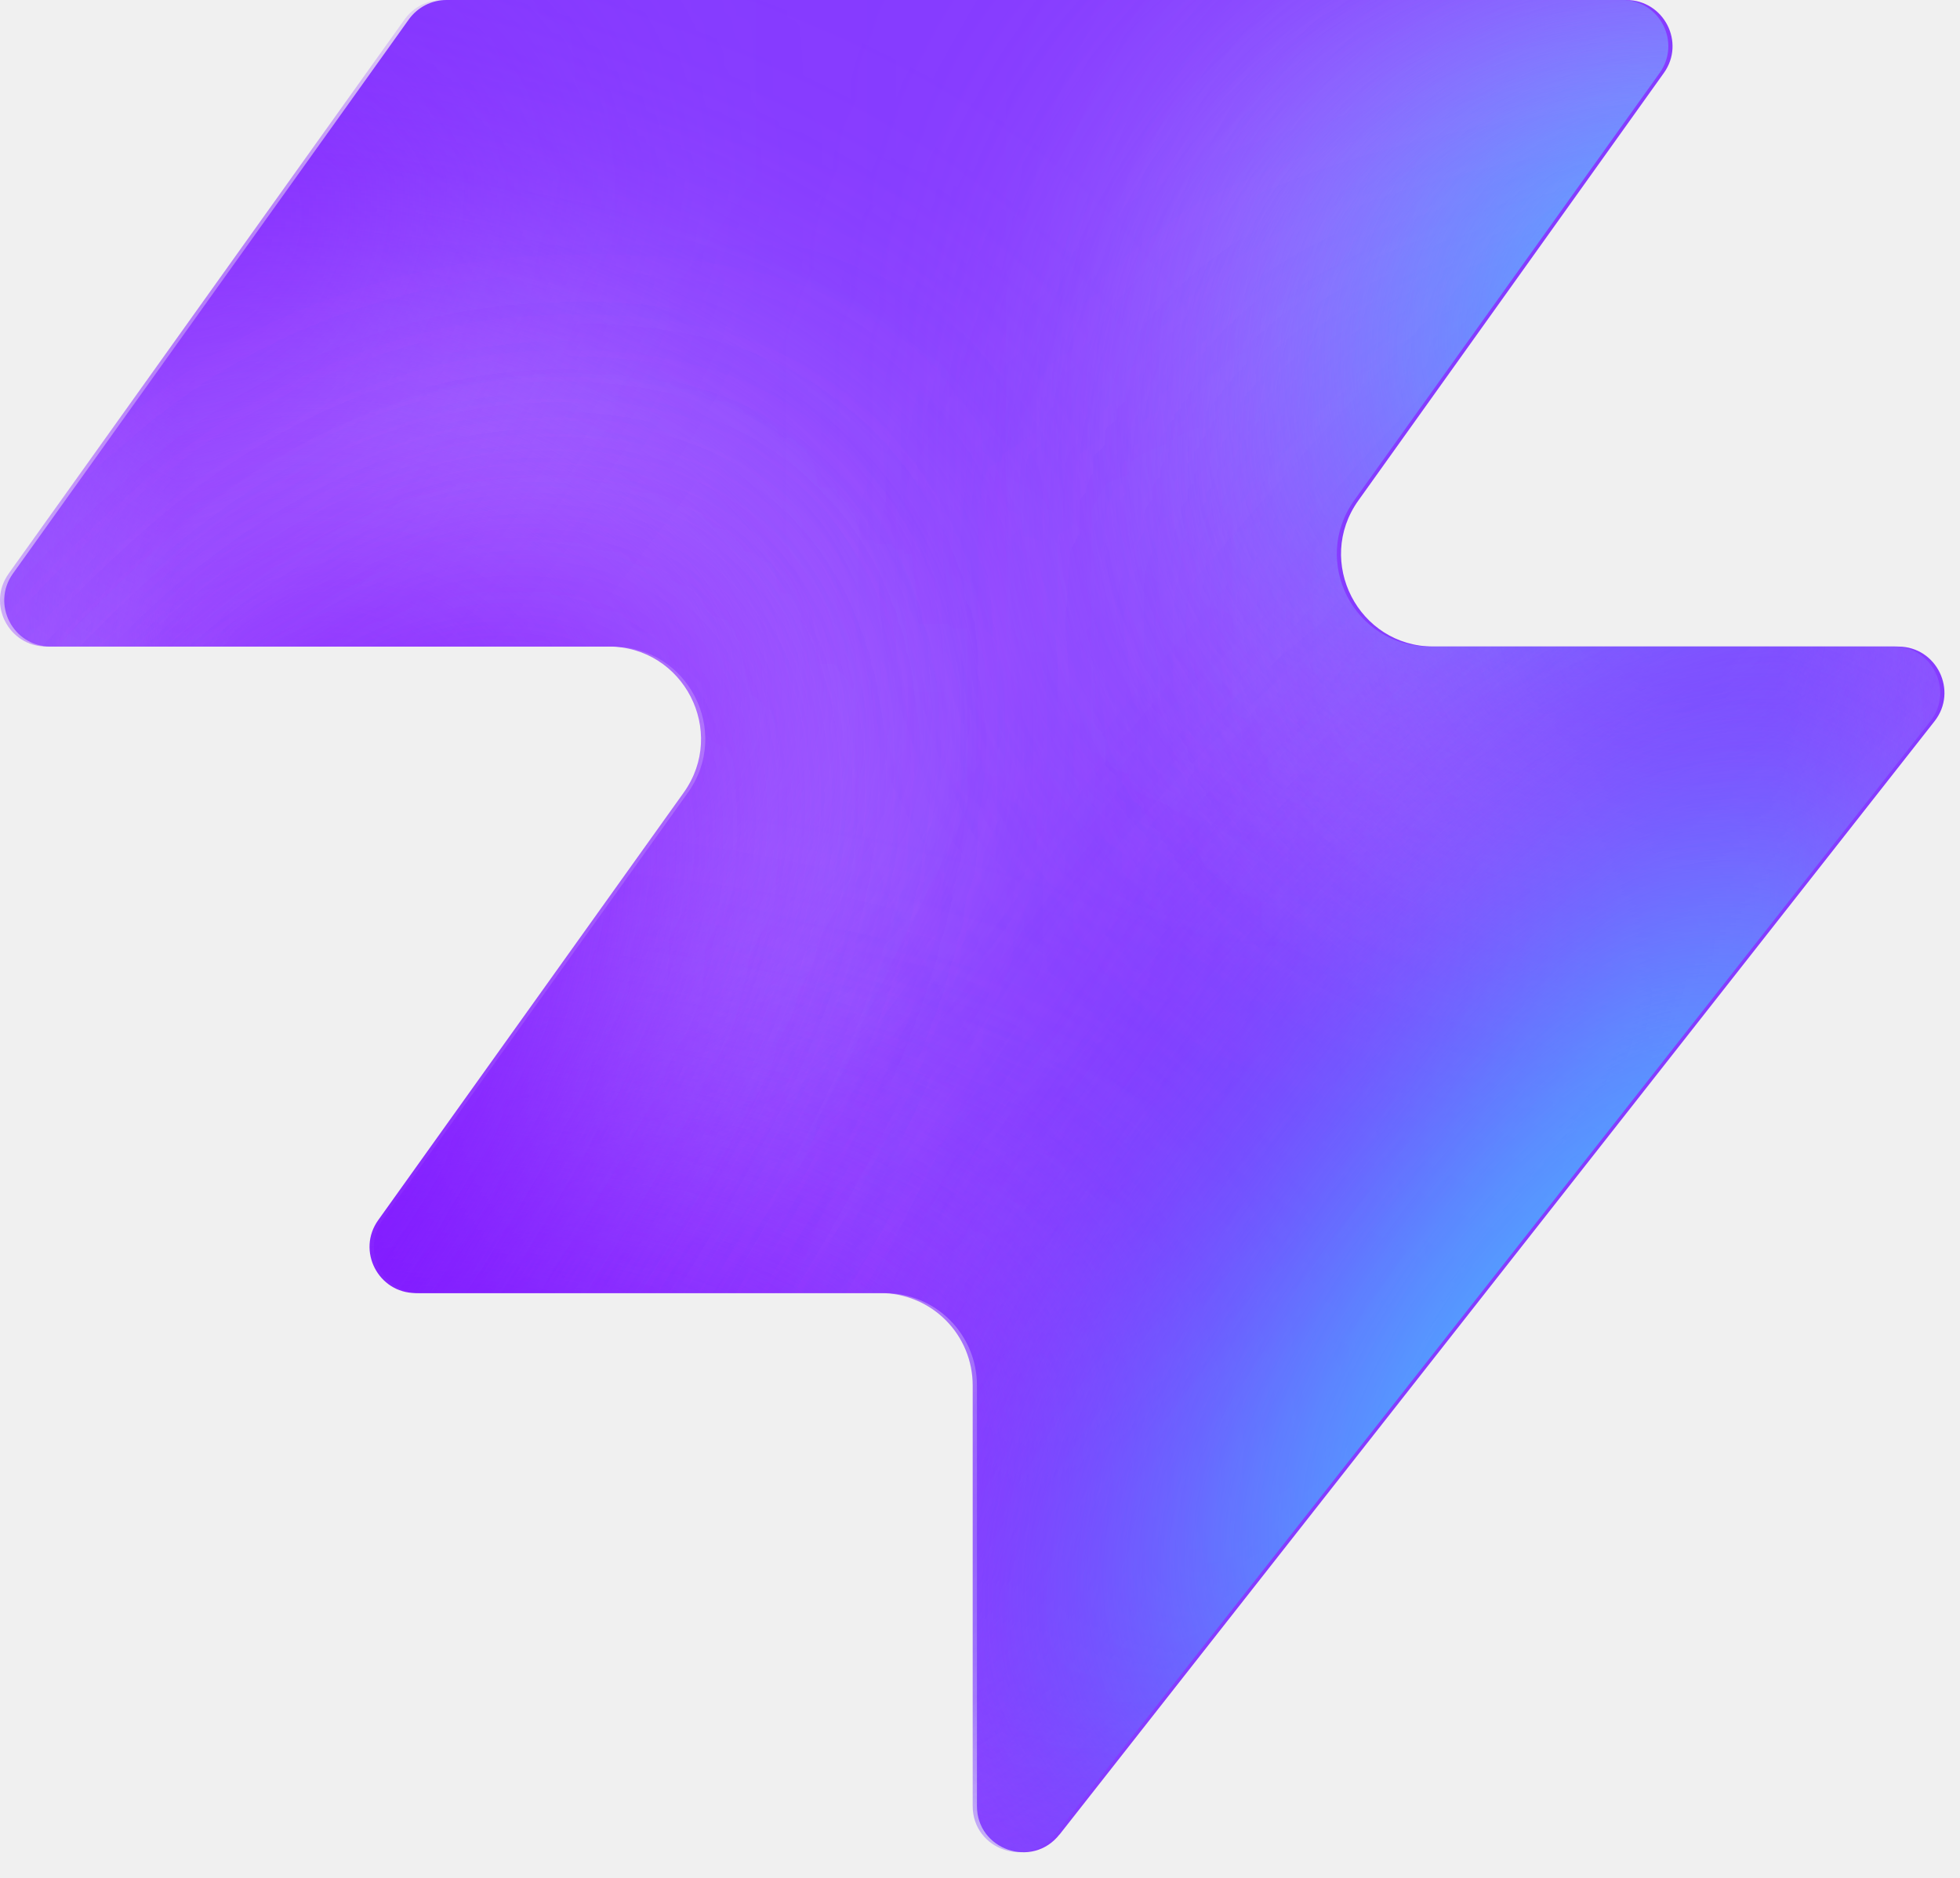
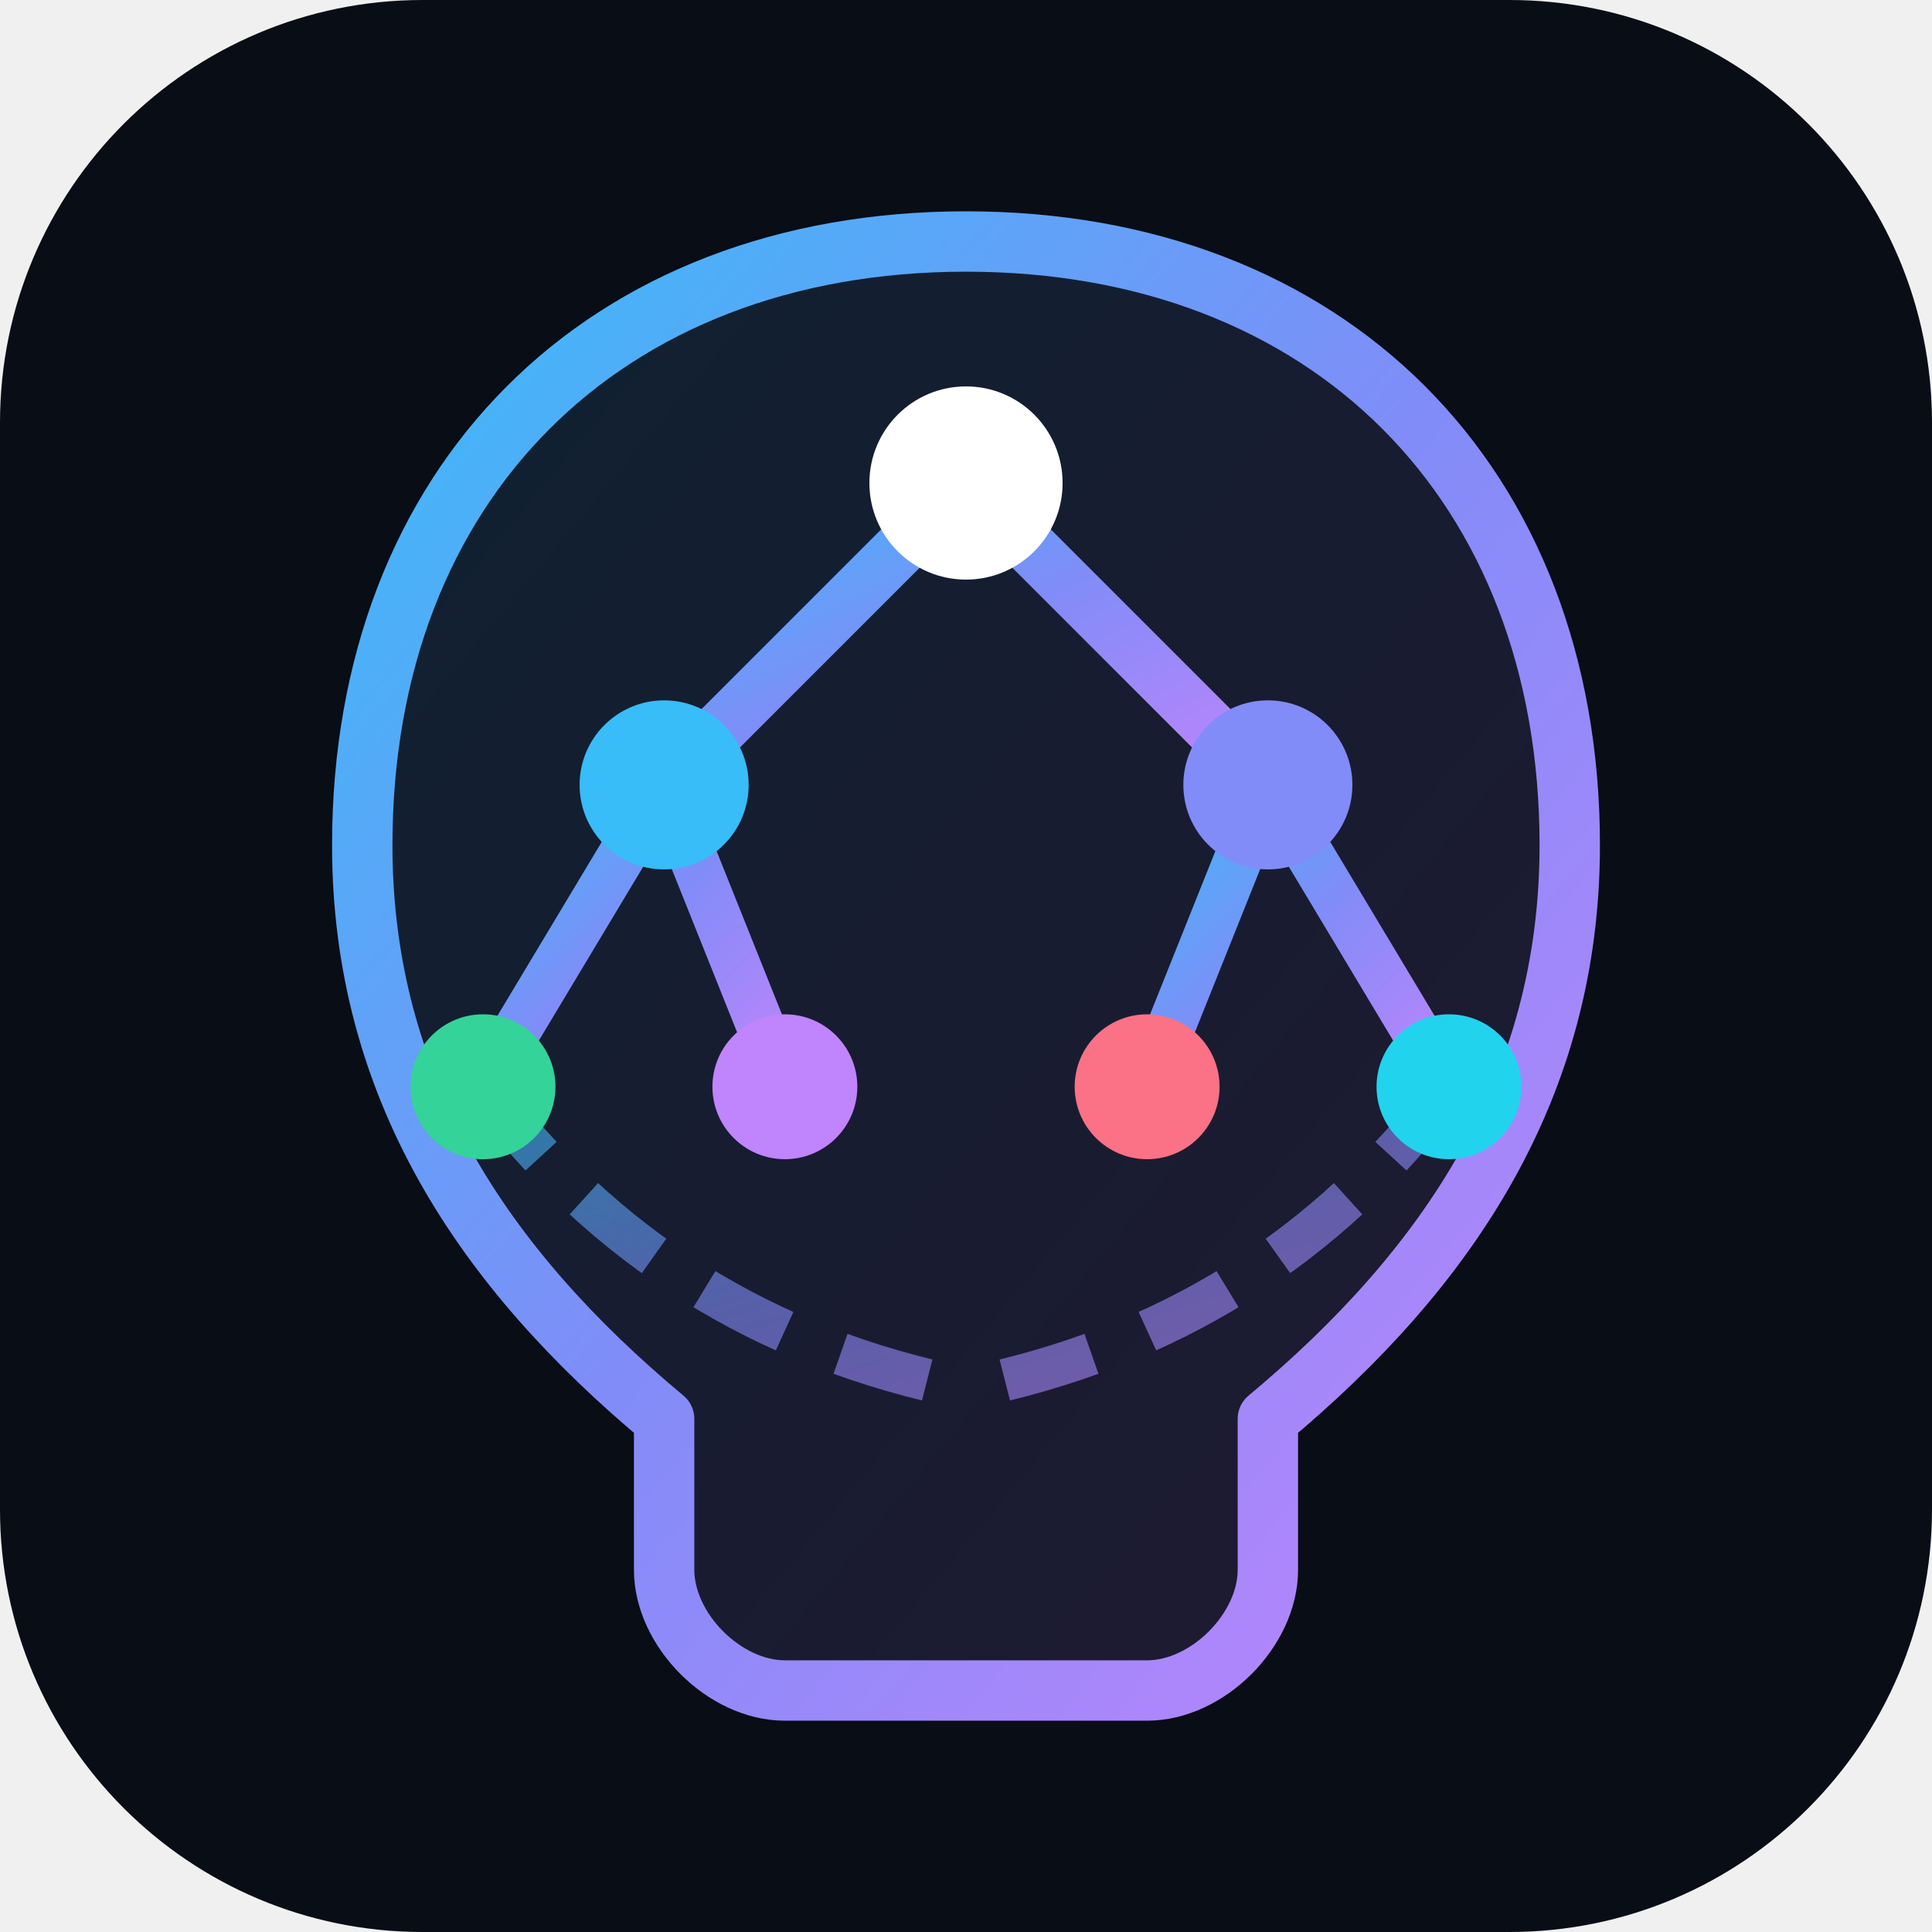
- <svg xmlns="http://www.w3.org/2000/svg" width="48" height="46" fill="none" viewBox="0 0 48 46">
-   <path fill="#863bff" d="M25.946 44.938c-.664.845-2.021.375-2.021-.698V33.937a2.26 2.26 0 0 0-2.262-2.262H10.287c-.92 0-1.456-1.04-.92-1.788l7.48-10.471c1.07-1.497 0-3.578-1.842-3.578H1.237c-.92 0-1.456-1.04-.92-1.788L10.013.474c.214-.297.556-.474.92-.474h28.894c.92 0 1.456 1.04.92 1.788l-7.48 10.471c-1.07 1.498 0 3.579 1.842 3.579h11.377c.943 0 1.473 1.088.89 1.83L25.947 44.94z" style="fill:#863bff;fill:color(display-p3 .525 .23 1);fill-opacity:1" />
-   <mask id="a" width="48" height="46" x="0" y="0" maskUnits="userSpaceOnUse" style="mask-type:alpha">
-     <path fill="#000" d="M25.842 44.938c-.664.844-2.021.375-2.021-.698V33.937a2.26 2.26 0 0 0-2.262-2.262H10.183c-.92 0-1.456-1.04-.92-1.788l7.48-10.471c1.07-1.498 0-3.579-1.842-3.579H1.133c-.92 0-1.456-1.04-.92-1.787L9.91.473c.214-.297.556-.474.92-.474h28.894c.92 0 1.456 1.04.92 1.788l-7.48 10.471c-1.07 1.498 0 3.578 1.842 3.578h11.377c.943 0 1.473 1.088.89 1.832L25.843 44.94z" style="fill:#000;fill-opacity:1" />
-   </mask>
-   <g mask="url(#a)">
-     <g filter="url(#b)">
-       <ellipse cx="5.508" cy="14.704" fill="#ede6ff" rx="5.508" ry="14.704" style="fill:#ede6ff;fill:color(display-p3 .927 .903 1);fill-opacity:1" transform="matrix(.00324 1 1 -.00324 -4.47 31.516)" />
-     </g>
-     <g filter="url(#c)">
-       <ellipse cx="10.399" cy="29.851" fill="#ede6ff" rx="10.399" ry="29.851" style="fill:#ede6ff;fill:color(display-p3 .927 .903 1);fill-opacity:1" transform="matrix(.00324 1 1 -.00324 -39.328 7.883)" />
-     </g>
-     <g filter="url(#d)">
-       <ellipse cx="5.508" cy="30.487" fill="#7e14ff" rx="5.508" ry="30.487" style="fill:#7e14ff;fill:color(display-p3 .492 .077 1);fill-opacity:1" transform="rotate(89.814 -25.913 -14.639)scale(1 -1)" />
-     </g>
-     <g filter="url(#e)">
-       <ellipse cx="5.508" cy="30.599" fill="#7e14ff" rx="5.508" ry="30.599" style="fill:#7e14ff;fill:color(display-p3 .492 .077 1);fill-opacity:1" transform="rotate(89.814 -32.644 -3.334)scale(1 -1)" />
-     </g>
-     <g filter="url(#f)">
-       <ellipse cx="5.508" cy="30.599" fill="#7e14ff" rx="5.508" ry="30.599" style="fill:#7e14ff;fill:color(display-p3 .492 .077 1);fill-opacity:1" transform="matrix(.00324 1 1 -.00324 -34.34 30.47)" />
-     </g>
-     <g filter="url(#g)">
-       <ellipse cx="14.072" cy="22.078" fill="#ede6ff" rx="14.072" ry="22.078" style="fill:#ede6ff;fill:color(display-p3 .927 .903 1);fill-opacity:1" transform="rotate(93.35 24.506 48.493)scale(-1 1)" />
-     </g>
-     <g filter="url(#h)">
-       <ellipse cx="3.47" cy="21.501" fill="#7e14ff" rx="3.47" ry="21.501" style="fill:#7e14ff;fill:color(display-p3 .492 .077 1);fill-opacity:1" transform="rotate(89.009 28.708 47.59)scale(-1 1)" />
-     </g>
-     <g filter="url(#i)">
-       <ellipse cx="3.47" cy="21.501" fill="#7e14ff" rx="3.47" ry="21.501" style="fill:#7e14ff;fill:color(display-p3 .492 .077 1);fill-opacity:1" transform="rotate(89.009 28.708 47.59)scale(-1 1)" />
-     </g>
-     <g filter="url(#j)">
-       <ellipse cx=".387" cy="8.972" fill="#7e14ff" rx="4.407" ry="29.108" style="fill:#7e14ff;fill:color(display-p3 .492 .077 1);fill-opacity:1" transform="rotate(39.51 .387 8.972)" />
-     </g>
-     <g filter="url(#k)">
-       <ellipse cx="47.523" cy="-6.092" fill="#7e14ff" rx="4.407" ry="29.108" style="fill:#7e14ff;fill:color(display-p3 .492 .077 1);fill-opacity:1" transform="rotate(37.892 47.523 -6.092)" />
-     </g>
-     <g filter="url(#l)">
-       <ellipse cx="41.412" cy="6.333" fill="#47bfff" rx="5.971" ry="9.665" style="fill:#47bfff;fill:color(display-p3 .28 .748 1);fill-opacity:1" transform="rotate(37.892 41.412 6.333)" />
-     </g>
-     <g filter="url(#m)">
-       <ellipse cx="-1.879" cy="38.332" fill="#7e14ff" rx="4.407" ry="29.108" style="fill:#7e14ff;fill:color(display-p3 .492 .077 1);fill-opacity:1" transform="rotate(37.892 -1.88 38.332)" />
-     </g>
-     <g filter="url(#n)">
-       <ellipse cx="-1.879" cy="38.332" fill="#7e14ff" rx="4.407" ry="29.108" style="fill:#7e14ff;fill:color(display-p3 .492 .077 1);fill-opacity:1" transform="rotate(37.892 -1.88 38.332)" />
-     </g>
-     <g filter="url(#o)">
-       <ellipse cx="35.651" cy="29.907" fill="#7e14ff" rx="4.407" ry="29.108" style="fill:#7e14ff;fill:color(display-p3 .492 .077 1);fill-opacity:1" transform="rotate(37.892 35.651 29.907)" />
-     </g>
-     <g filter="url(#p)">
-       <ellipse cx="38.418" cy="32.4" fill="#47bfff" rx="5.971" ry="15.297" style="fill:#47bfff;fill:color(display-p3 .28 .748 1);fill-opacity:1" transform="rotate(37.892 38.418 32.4)" />
-     </g>
-   </g>
+ <svg xmlns="http://www.w3.org/2000/svg" width="512" height="512" viewBox="0 0 64 64" fill="none">
+   <rect width="64" height="64" rx="14" fill="#090d16" />
  <defs>
-     <filter id="b" width="60.045" height="41.654" x="-19.77" y="16.149" color-interpolation-filters="sRGB" filterUnits="userSpaceOnUse">
-       <feFlood flood-opacity="0" result="BackgroundImageFix" />
-       <feBlend in="SourceGraphic" in2="BackgroundImageFix" result="shape" />
-       <feGaussianBlur result="effect1_foregroundBlur_2002_17158" stdDeviation="7.659" />
-     </filter>
-     <filter id="c" width="90.34" height="51.437" x="-54.613" y="-7.533" color-interpolation-filters="sRGB" filterUnits="userSpaceOnUse">
-       <feFlood flood-opacity="0" result="BackgroundImageFix" />
-       <feBlend in="SourceGraphic" in2="BackgroundImageFix" result="shape" />
-       <feGaussianBlur result="effect1_foregroundBlur_2002_17158" stdDeviation="7.659" />
-     </filter>
-     <filter id="d" width="79.355" height="29.4" x="-49.64" y="2.03" color-interpolation-filters="sRGB" filterUnits="userSpaceOnUse">
-       <feFlood flood-opacity="0" result="BackgroundImageFix" />
-       <feBlend in="SourceGraphic" in2="BackgroundImageFix" result="shape" />
-       <feGaussianBlur result="effect1_foregroundBlur_2002_17158" stdDeviation="4.596" />
-     </filter>
-     <filter id="e" width="79.579" height="29.4" x="-45.045" y="20.029" color-interpolation-filters="sRGB" filterUnits="userSpaceOnUse">
-       <feFlood flood-opacity="0" result="BackgroundImageFix" />
-       <feBlend in="SourceGraphic" in2="BackgroundImageFix" result="shape" />
-       <feGaussianBlur result="effect1_foregroundBlur_2002_17158" stdDeviation="4.596" />
-     </filter>
-     <filter id="f" width="79.579" height="29.4" x="-43.513" y="21.178" color-interpolation-filters="sRGB" filterUnits="userSpaceOnUse">
-       <feFlood flood-opacity="0" result="BackgroundImageFix" />
-       <feBlend in="SourceGraphic" in2="BackgroundImageFix" result="shape" />
-       <feGaussianBlur result="effect1_foregroundBlur_2002_17158" stdDeviation="4.596" />
-     </filter>
-     <filter id="g" width="74.749" height="58.852" x="15.756" y="-17.901" color-interpolation-filters="sRGB" filterUnits="userSpaceOnUse">
-       <feFlood flood-opacity="0" result="BackgroundImageFix" />
-       <feBlend in="SourceGraphic" in2="BackgroundImageFix" result="shape" />
-       <feGaussianBlur result="effect1_foregroundBlur_2002_17158" stdDeviation="7.659" />
-     </filter>
-     <filter id="h" width="61.377" height="25.362" x="23.548" y="2.284" color-interpolation-filters="sRGB" filterUnits="userSpaceOnUse">
-       <feFlood flood-opacity="0" result="BackgroundImageFix" />
-       <feBlend in="SourceGraphic" in2="BackgroundImageFix" result="shape" />
-       <feGaussianBlur result="effect1_foregroundBlur_2002_17158" stdDeviation="4.596" />
-     </filter>
-     <filter id="i" width="61.377" height="25.362" x="23.548" y="2.284" color-interpolation-filters="sRGB" filterUnits="userSpaceOnUse">
-       <feFlood flood-opacity="0" result="BackgroundImageFix" />
-       <feBlend in="SourceGraphic" in2="BackgroundImageFix" result="shape" />
-       <feGaussianBlur result="effect1_foregroundBlur_2002_17158" stdDeviation="4.596" />
-     </filter>
-     <filter id="j" width="56.045" height="63.649" x="-27.636" y="-22.853" color-interpolation-filters="sRGB" filterUnits="userSpaceOnUse">
-       <feFlood flood-opacity="0" result="BackgroundImageFix" />
-       <feBlend in="SourceGraphic" in2="BackgroundImageFix" result="shape" />
-       <feGaussianBlur result="effect1_foregroundBlur_2002_17158" stdDeviation="4.596" />
-     </filter>
-     <filter id="k" width="54.814" height="64.646" x="20.116" y="-38.415" color-interpolation-filters="sRGB" filterUnits="userSpaceOnUse">
-       <feFlood flood-opacity="0" result="BackgroundImageFix" />
-       <feBlend in="SourceGraphic" in2="BackgroundImageFix" result="shape" />
-       <feGaussianBlur result="effect1_foregroundBlur_2002_17158" stdDeviation="4.596" />
-     </filter>
-     <filter id="l" width="33.541" height="35.313" x="24.641" y="-11.323" color-interpolation-filters="sRGB" filterUnits="userSpaceOnUse">
-       <feFlood flood-opacity="0" result="BackgroundImageFix" />
-       <feBlend in="SourceGraphic" in2="BackgroundImageFix" result="shape" />
-       <feGaussianBlur result="effect1_foregroundBlur_2002_17158" stdDeviation="4.596" />
-     </filter>
-     <filter id="m" width="54.814" height="64.646" x="-29.286" y="6.009" color-interpolation-filters="sRGB" filterUnits="userSpaceOnUse">
-       <feFlood flood-opacity="0" result="BackgroundImageFix" />
-       <feBlend in="SourceGraphic" in2="BackgroundImageFix" result="shape" />
-       <feGaussianBlur result="effect1_foregroundBlur_2002_17158" stdDeviation="4.596" />
-     </filter>
-     <filter id="n" width="54.814" height="64.646" x="-29.286" y="6.009" color-interpolation-filters="sRGB" filterUnits="userSpaceOnUse">
-       <feFlood flood-opacity="0" result="BackgroundImageFix" />
-       <feBlend in="SourceGraphic" in2="BackgroundImageFix" result="shape" />
-       <feGaussianBlur result="effect1_foregroundBlur_2002_17158" stdDeviation="4.596" />
-     </filter>
-     <filter id="o" width="54.814" height="64.646" x="8.244" y="-2.416" color-interpolation-filters="sRGB" filterUnits="userSpaceOnUse">
-       <feFlood flood-opacity="0" result="BackgroundImageFix" />
-       <feBlend in="SourceGraphic" in2="BackgroundImageFix" result="shape" />
-       <feGaussianBlur result="effect1_foregroundBlur_2002_17158" stdDeviation="4.596" />
-     </filter>
-     <filter id="p" width="39.409" height="43.623" x="18.713" y="10.588" color-interpolation-filters="sRGB" filterUnits="userSpaceOnUse">
-       <feFlood flood-opacity="0" result="BackgroundImageFix" />
-       <feBlend in="SourceGraphic" in2="BackgroundImageFix" result="shape" />
-       <feGaussianBlur result="effect1_foregroundBlur_2002_17158" stdDeviation="4.596" />
-     </filter>
+     <linearGradient id="mindTraceGrad" x1="0%" y1="0%" x2="100%" y2="100%">
+       <stop offset="0%" stop-color="#38bdf8" />
+       <stop offset="50%" stop-color="#818cf8" />
+       <stop offset="100%" stop-color="#c084fc" />
+     </linearGradient>
  </defs>
+ 
+   {/* Brain / Lightbulb Outer Silhouette */}
+   <path d="M 32 8 C 20 8 12 16 12 28 C 12 36 16 42 22 47 L 22 52 C 22 54 24 56 26 56 L 38 56 C 40 56 42 54 42 52 L 42 47 C 48 42 52 36 52 28 C 52 16 44 8 32 8 Z" fill="url(#mindTraceGrad)" fill-opacity="0.12" stroke="url(#mindTraceGrad)" stroke-width="2" stroke-linecap="round" stroke-linejoin="round" />
+ 
+   {/* Bulb Base Stripe Lines */}
+   <path d="M 24 56 L 40 56" stroke="url(#mindTraceGrad)" stroke-width="2.2" stroke-linecap="round" />
+   <path d="M 27 60 L 37 60" stroke="url(#mindTraceGrad)" stroke-width="2.2" stroke-linecap="round" />
+ 
+   {/* Branching Execution Tree Lines inside Bulb */}
+   <path d="M 32 16 L 22 26 M 32 16 L 42 26" stroke="url(#mindTraceGrad)" stroke-width="1.8" stroke-linecap="round" />
+   <path d="M 22 26 L 16 36 M 22 26 L 26 36" stroke="url(#mindTraceGrad)" stroke-width="1.6" stroke-linecap="round" />
+   <path d="M 42 26 L 38 36 M 42 26 L 48 36" stroke="url(#mindTraceGrad)" stroke-width="1.6" stroke-linecap="round" />
+   <path d="M 16 36 Q 22 44 32 46 M 48 36 Q 42 44 32 46" stroke="url(#mindTraceGrad)" stroke-width="1.4" stroke-dasharray="3 2" opacity="0.6" />
+ 
+   {/* Glowing Execution Tree Nodes */}
+   <circle cx="32" cy="16" r="3.2" fill="#ffffff" />
+   <circle cx="22" cy="26" r="2.8" fill="#38bdf8" />
+   <circle cx="42" cy="26" r="2.8" fill="#818cf8" />
+   <circle cx="16" cy="36" r="2.4" fill="#34d399" />
+   <circle cx="26" cy="36" r="2.4" fill="#c084fc" />
+   <circle cx="38" cy="36" r="2.4" fill="#fb7185" />
+   <circle cx="48" cy="36" r="2.4" fill="#22d3ee" />
</svg>
